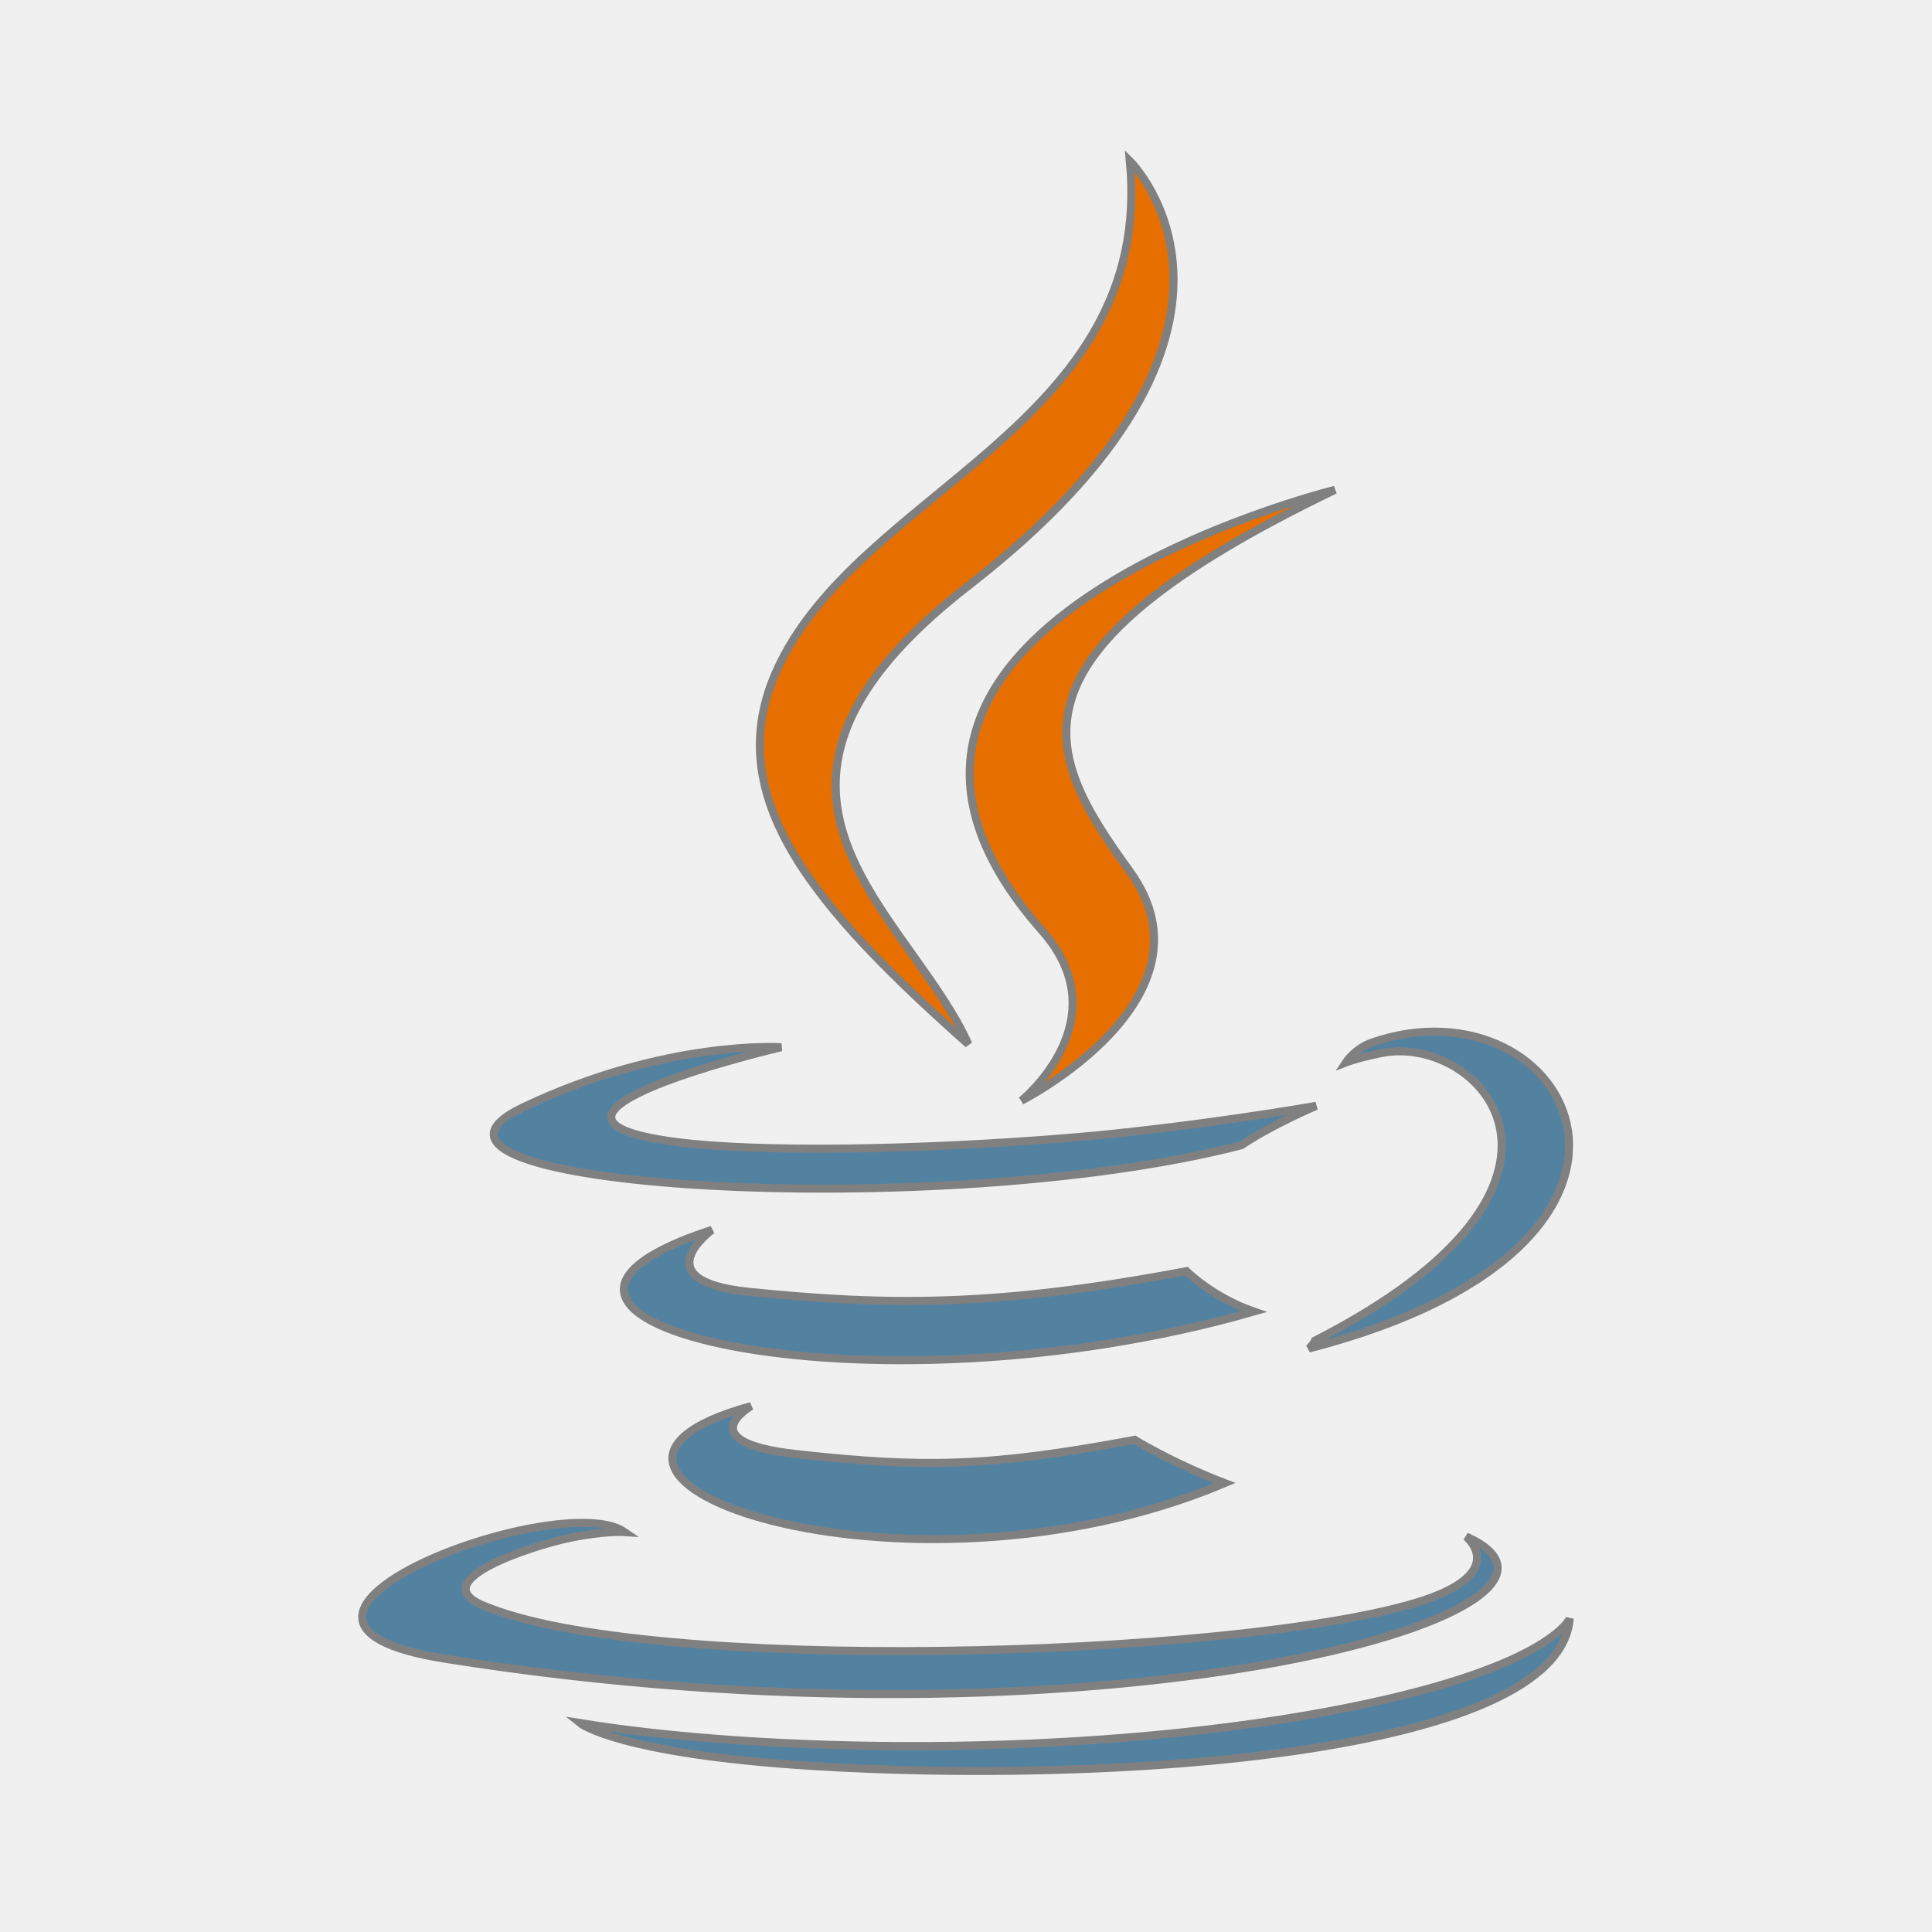
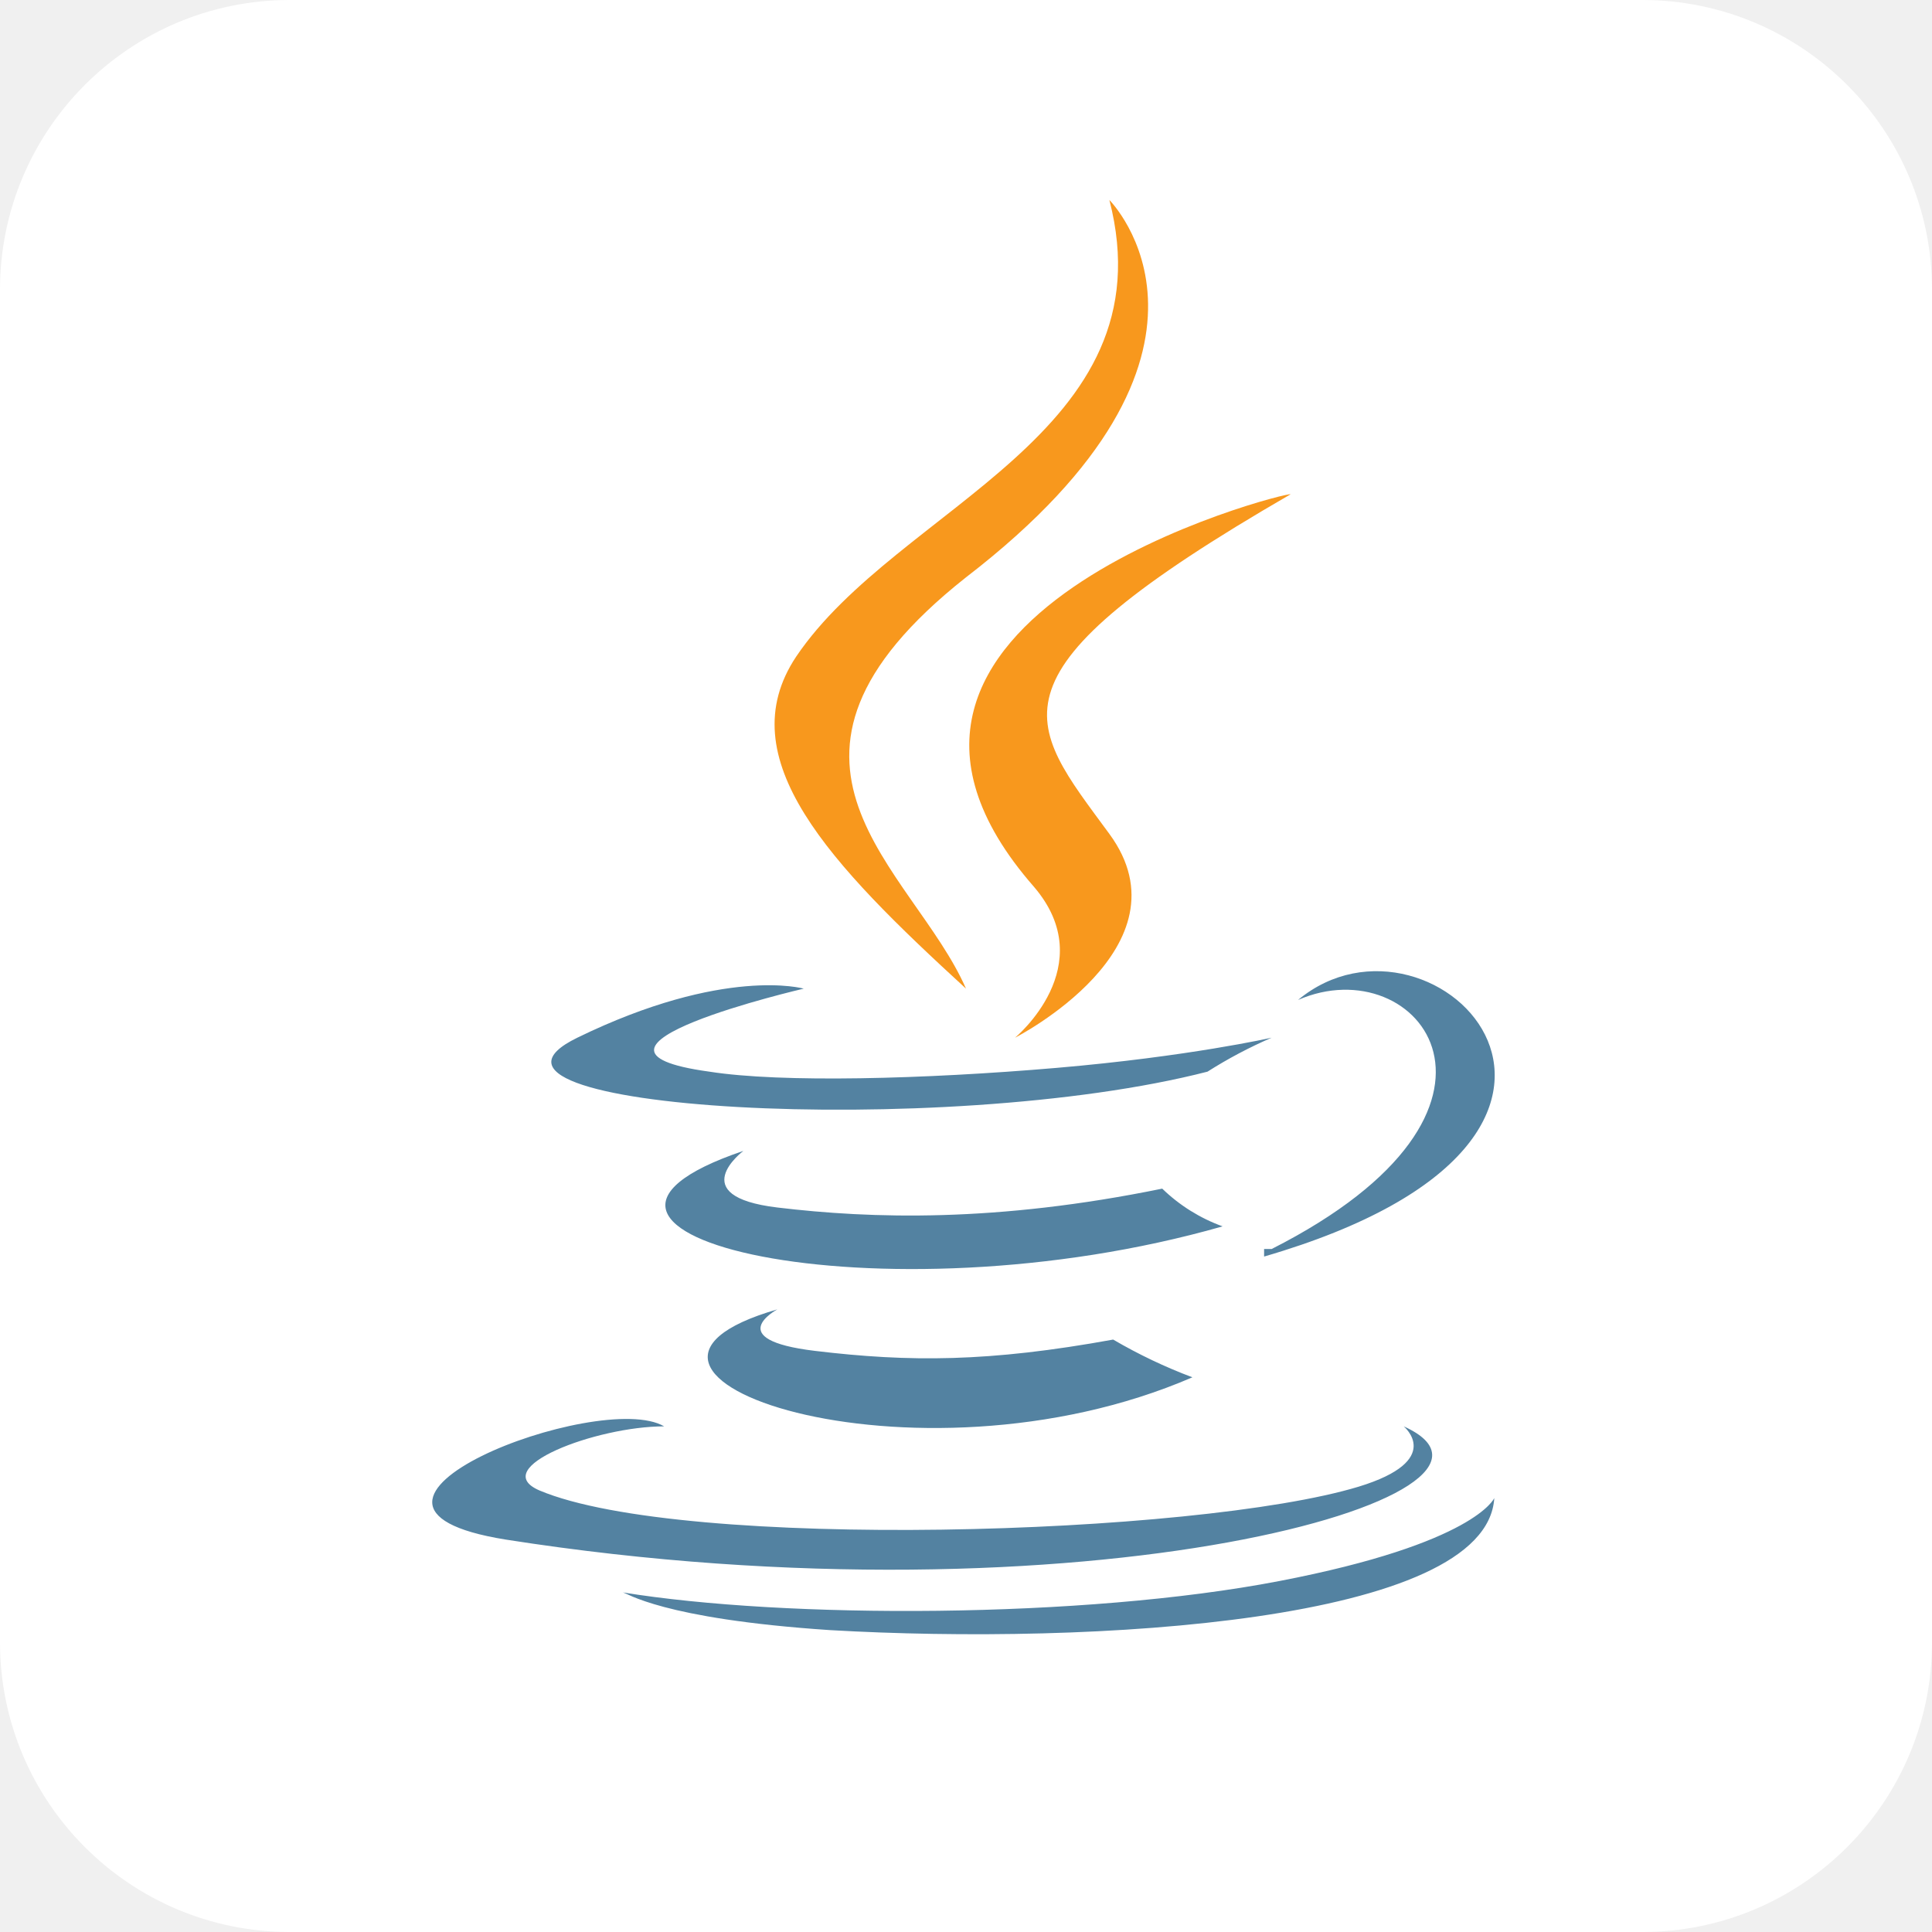
- <svg xmlns="http://www.w3.org/2000/svg" width="800px" height="800px" viewBox="-3.2 -3.2 38.40 38.40" fill="none" stroke="#808080" stroke-width="0.16">
-   <g id="SVGRepo_bgCarrier" stroke-width="0" />
-   <g id="SVGRepo_tracerCarrier" stroke-linecap="round" stroke-linejoin="round" />
-   <g id="SVGRepo_iconCarrier">
-     <path d="M16.05 8.441C22.638 3.326 19.257 0 19.257 0C19.76 5.287 13.813 6.536 12.219 10.169C11.131 12.649 12.964 14.819 16.047 17.555C15.775 16.949 15.354 16.361 14.929 15.764C13.477 13.731 11.964 11.613 16.05 8.441Z" fill="#E76F00" />
-     <path d="M17.102 18.677C17.102 18.677 19.084 17.078 17.514 15.301C12.193 9.272 23.333 6.536 23.333 6.536C16.532 9.812 17.547 11.757 19.257 14.12C21.087 16.654 17.102 18.677 17.102 18.677Z" fill="#E76F00" />
-     <path d="M22.937 23.446C29.042 20.326 26.22 17.328 24.249 17.732C23.766 17.831 23.551 17.916 23.551 17.916C23.551 17.916 23.73 17.64 24.073 17.52C27.971 16.173 30.968 21.495 22.814 23.603C22.814 23.603 22.909 23.52 22.937 23.446Z" fill="#5382A1" />
-     <path d="M10.233 19.497C6.413 18.995 12.328 17.614 12.328 17.614C12.328 17.614 10.031 17.462 7.206 18.804C3.866 20.393 15.468 21.116 21.474 19.562C22.098 19.143 22.961 18.78 22.961 18.78C22.961 18.78 20.504 19.211 18.056 19.415C15.061 19.661 11.846 19.709 10.233 19.497Z" fill="#5382A1" />
-     <path d="M11.686 22.476C9.556 22.259 10.951 21.244 10.951 21.244C5.439 23.043 14.018 25.083 21.72 22.868C20.901 22.584 20.381 22.065 20.381 22.065C16.616 22.778 14.441 22.755 11.686 22.476Z" fill="#5382A1" />
-     <path d="M12.614 25.699C10.486 25.459 11.729 24.747 11.729 24.747C6.726 26.122 14.773 28.962 21.143 26.278C20.1 25.879 19.353 25.418 19.353 25.418C16.511 25.947 15.193 25.988 12.614 25.699Z" fill="#5382A1" />
-     <path d="M25.939 27.339C25.939 27.339 26.859 28.084 24.925 28.661C21.248 29.757 9.621 30.087 6.391 28.705C5.23 28.208 7.407 27.519 8.092 27.374C8.806 27.222 9.215 27.25 9.215 27.25C7.923 26.356 0.868 29.007 5.631 29.766C18.619 31.837 29.308 28.833 25.939 27.339Z" fill="#5382A1" />
-     <path d="M28 28.968C27.787 31.695 18.788 32.268 12.927 31.899C9.104 31.658 8.338 31.056 8.327 31.047C11.986 31.64 18.155 31.748 23.157 30.823C27.59 30.002 28 28.968 28 28.968Z" fill="#5382A1" />
-   </g>
+ <svg xmlns="http://www.w3.org/2000/svg" aria-label="Java" role="img" viewBox="0 0 512 512" fill="none">
+   <rect width="512" height="512" rx="15%" fill="#ffffff" />
+   <path d="M274 235c18 21-5 40-5 40s47-24 25-54-35-42 48-90C342 130 211 163 274 235M294 53s40 40-38 100c-62 49-14 77 0 109-36-33-63-61-45-88C238 134 310 115 294 53" fill="#f8981d" />
+   <path d="M206 347s-15 8 10 11 46 3 79-3a137 137 0 0 0 21 10C242 397 147 364 206 347m-9-42s-16 12 9 15 58 4 102-5a45 45 0 0 0 16 10C233 351 132 327 197 305m175 73s11 9-12 16c-43 13-179 17-217 1-14-6 15-17 33-17-17-10-98 21-42 30C287 432 412 396 372 378M213 262s-69 16-25 22c19 3 57 2 92-1s57-8 57-8a122 122 0 0 0-17 9c-70 18-206 10-167-9S213 262 213 262m124 69c73-37 39-80 7-66 36-30 101 36-9 68v-2M220 432c69 4 174-2 176-35 0 0-5 12-57 22s-131 10-174 3C166 422 175 429 220 432" fill="#5382a1" />
</svg>
